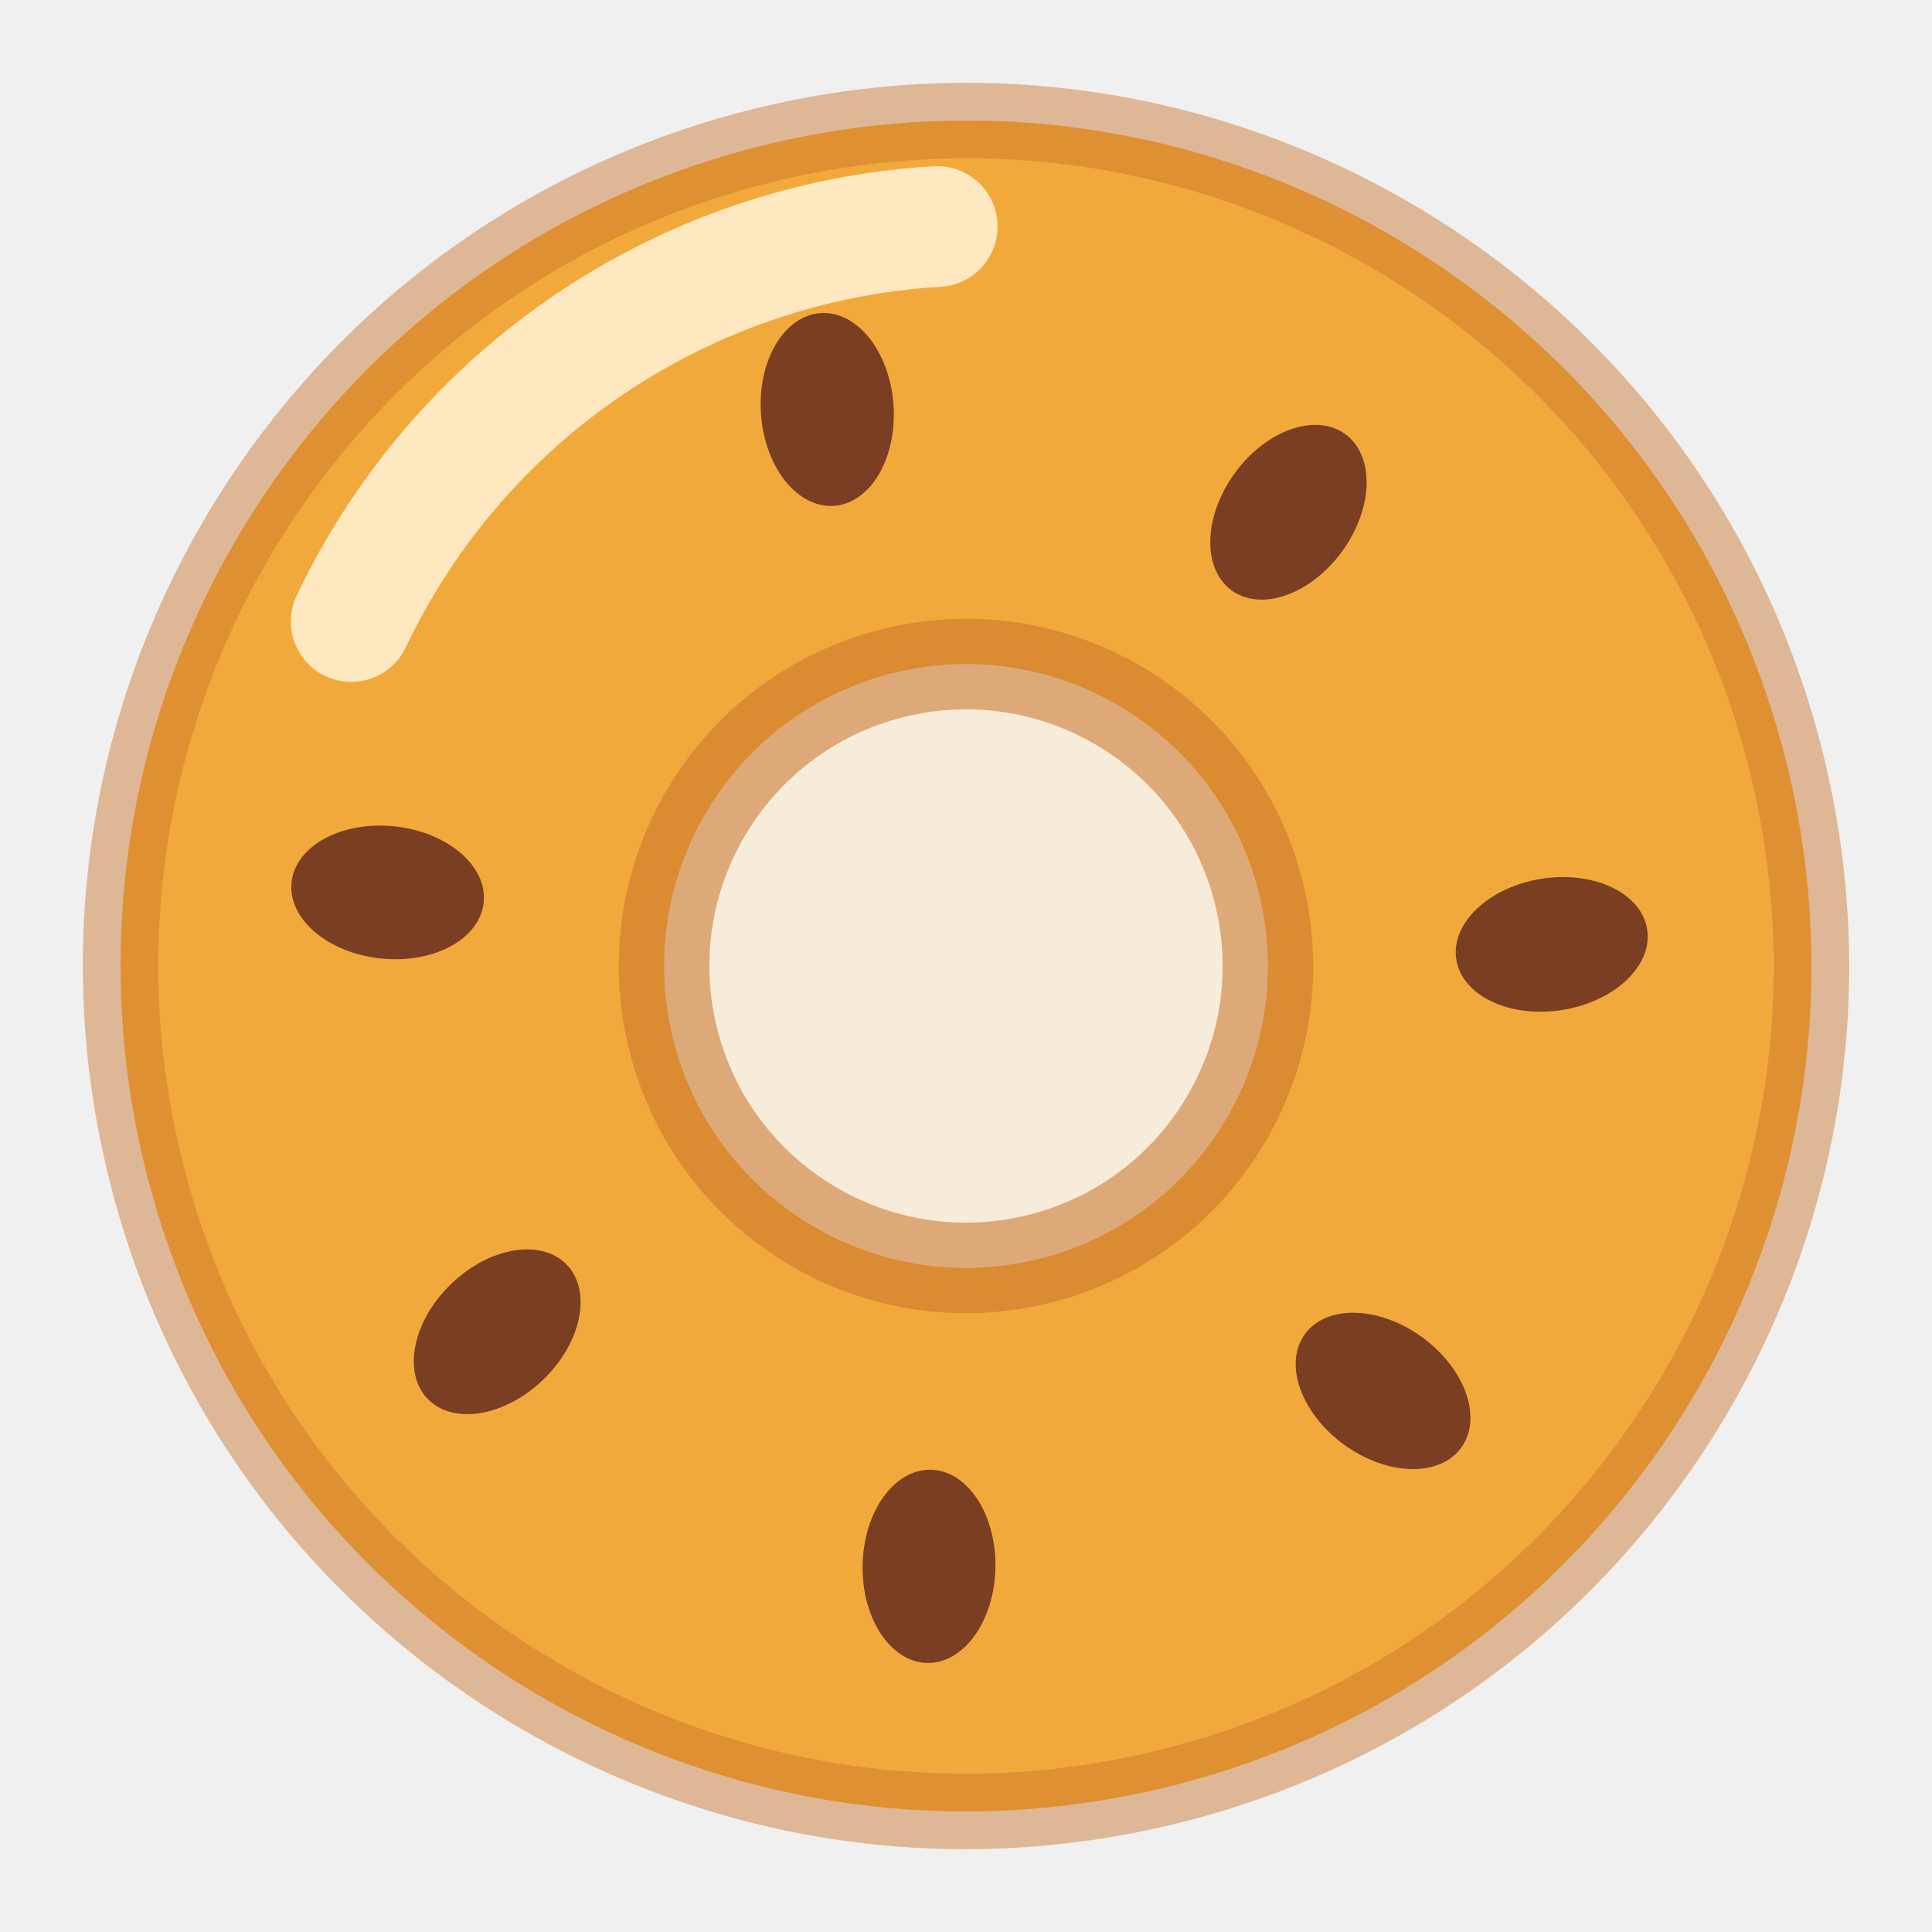
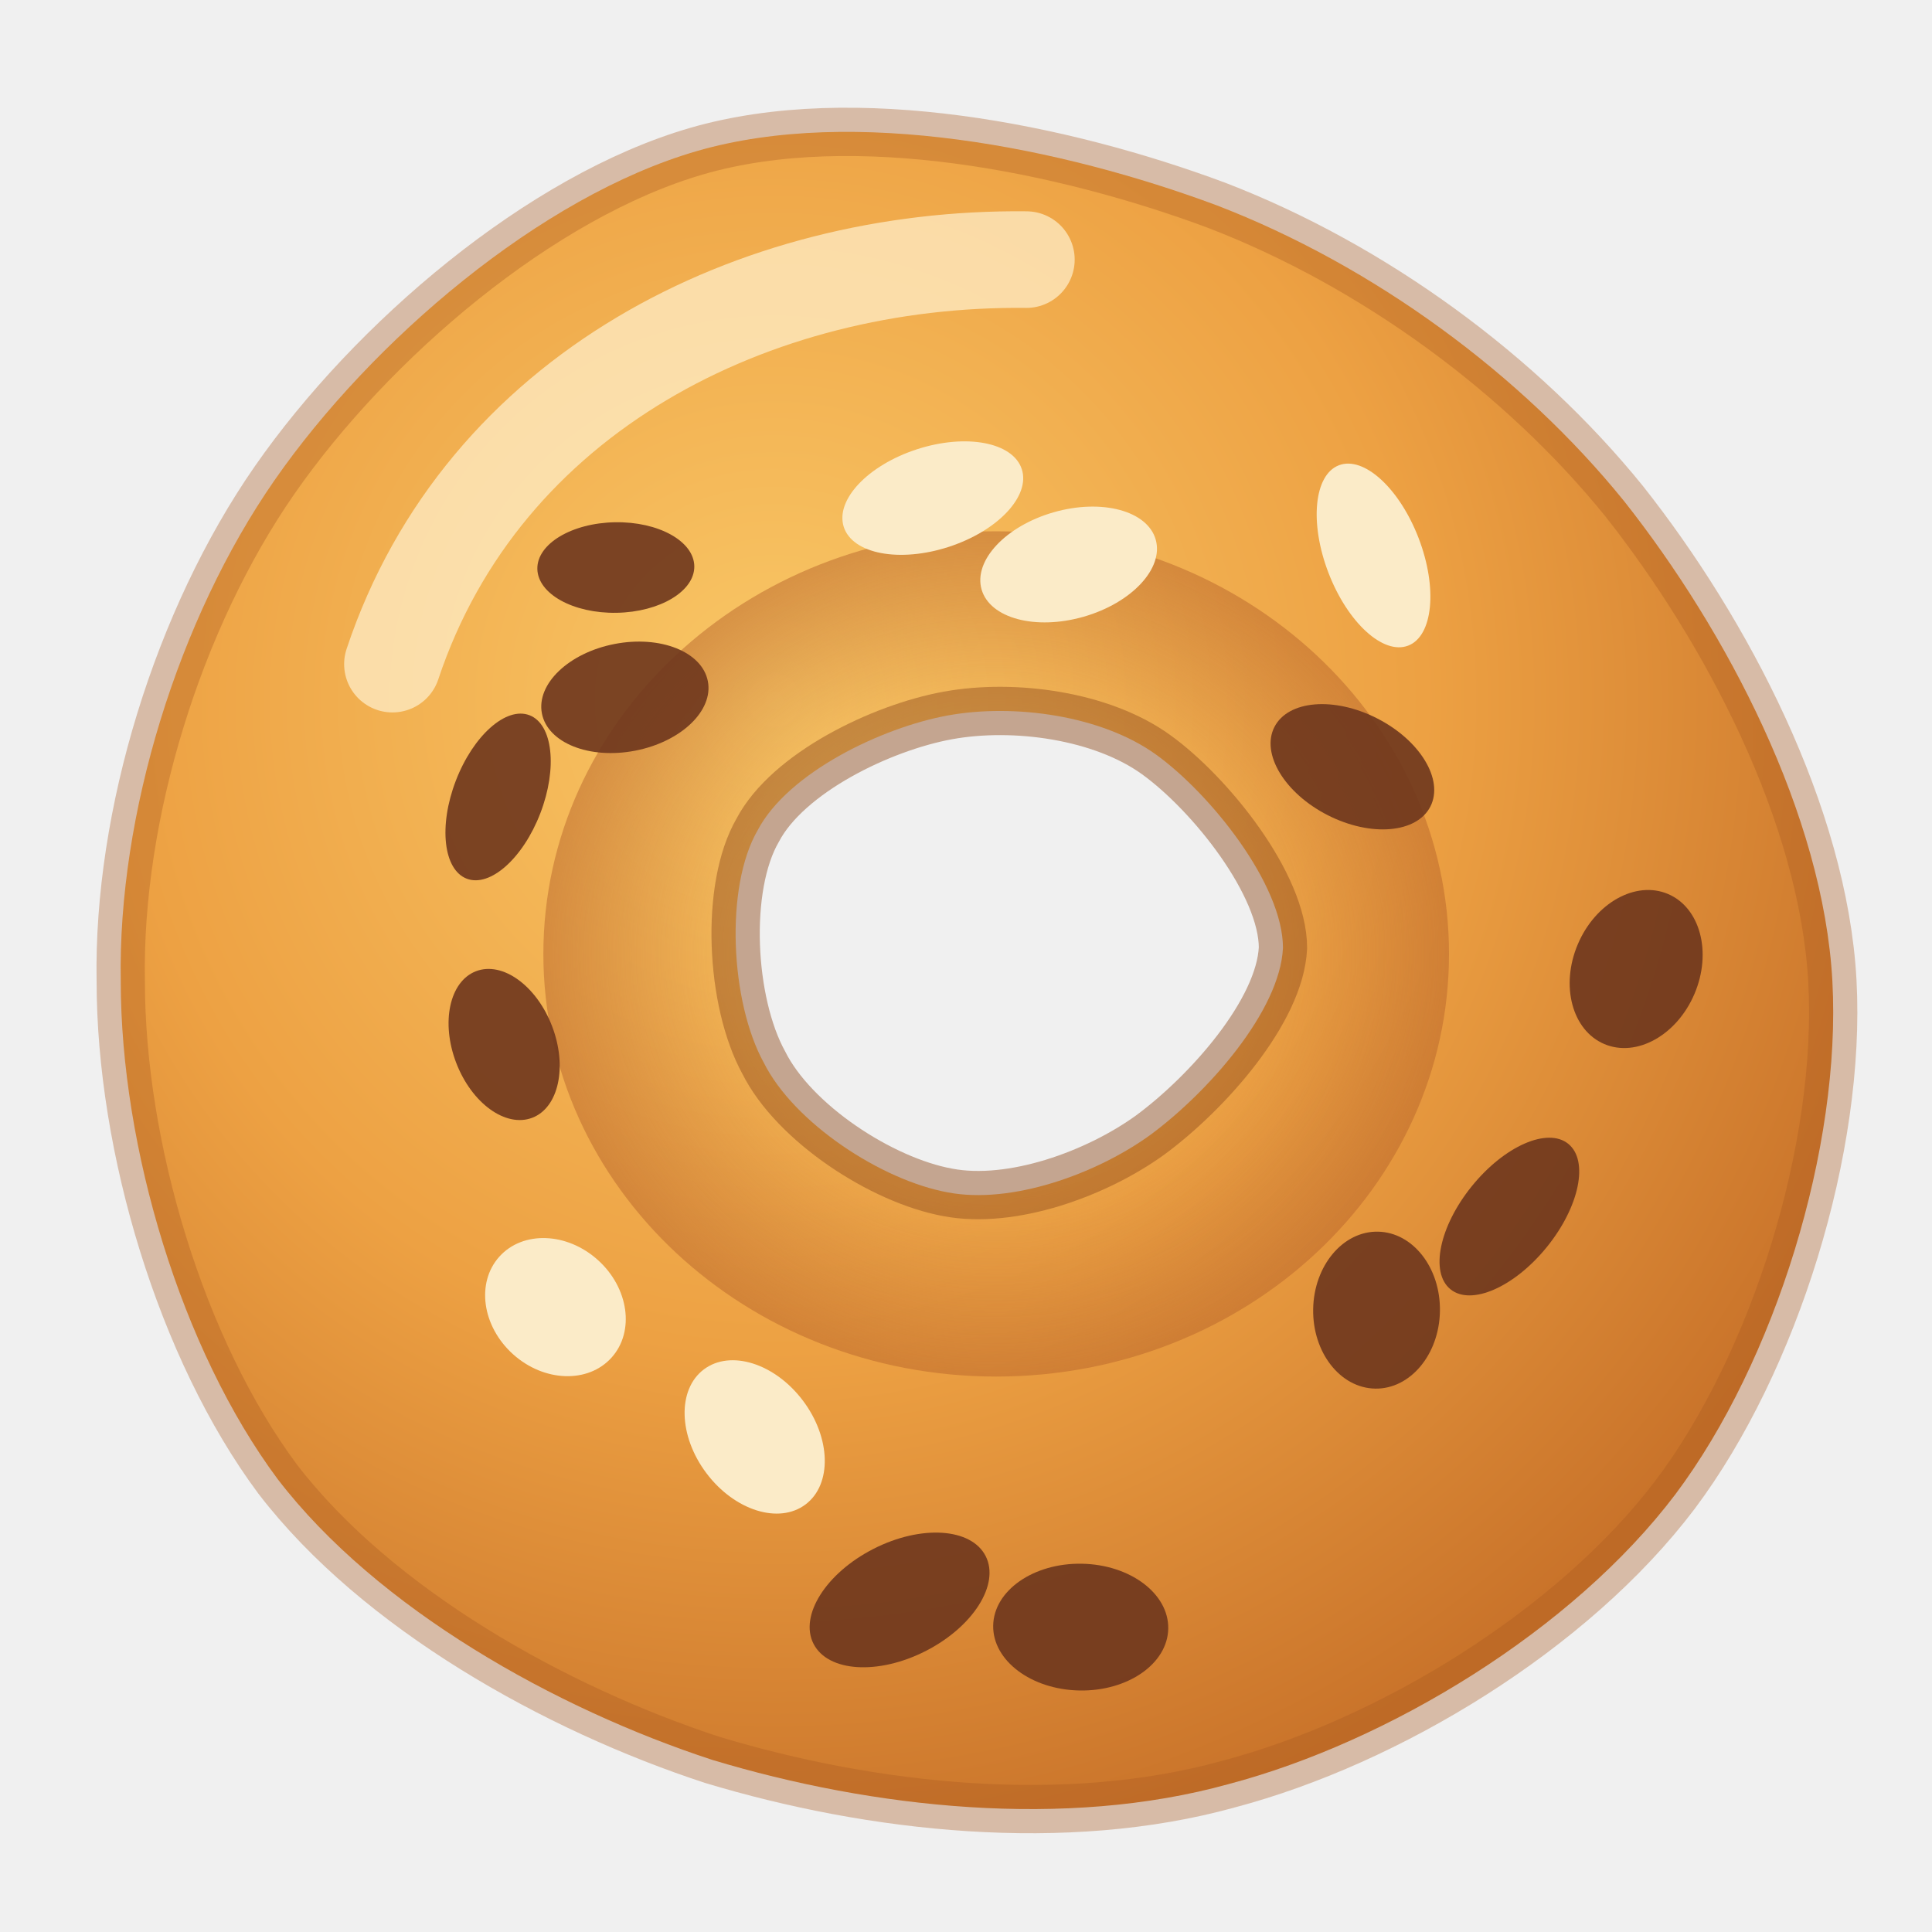
<svg xmlns="http://www.w3.org/2000/svg" viewBox="0 0 64 64">
-   <g transform="translate(32 32) rotate(-14)">
-     <circle r="28" fill="#F2A93B" />
-     <circle r="28" fill="none" stroke="#C9732A" stroke-opacity=".45" stroke-width="2.5" />
-     <circle r="10" fill="#F6ECD9" />
-     <circle r="10" fill="none" stroke="#C9732A" stroke-opacity=".55" stroke-width="3" />
-     <path d="M-17 -16 A23 23 0 0 1 5 -24" stroke="#FFF3D6" stroke-width="4" stroke-linecap="round" fill="none" opacity=".85" />
-     <g fill="#7A3E22">
-       <ellipse cx="0" cy="-19" rx="2.2" ry="3.2" transform="rotate(10 0 -19)" />
-       <ellipse cx="14" cy="-12" rx="2.2" ry="3.2" transform="rotate(50 14 -12)" />
-       <ellipse cx="19" cy="4" rx="2.2" ry="3.2" transform="rotate(95 19 4)" />
-       <ellipse cx="10" cy="17" rx="2.2" ry="3.2" transform="rotate(140 10 17)" />
-       <ellipse cx="-6" cy="19" rx="2.2" ry="3.2" transform="rotate(195 -6 19)" />
-       <ellipse cx="-18" cy="8" rx="2.2" ry="3.2" transform="rotate(240 -18 8)" />
-       <ellipse cx="-18" cy="-7" rx="2.2" ry="3.2" transform="rotate(290 -18 -7)" />
-     </g>
+   <defs>
+     <radialGradient id="crust" cx="38%" cy="34%" r="70%">
+       <stop offset="0" stop-color="#F9C766" />
+       <stop offset=".55" stop-color="#EDA143" />
+       <stop offset="1" stop-color="#C9732A" />
+     </radialGradient>
+     <radialGradient id="inner" cx="50%" cy="50%" r="50%">
+       <stop offset=".55" stop-color="#B8642A" stop-opacity="0" />
+       <stop offset="1" stop-color="#B8642A" stop-opacity=".5" />
+     </radialGradient>
+     <mask id="ring">
+       <rect width="64" height="64" fill="#fff" />
+       <path d="M42.5 31.4 C42.4 33.5 40.0 36.2 38.1 37.6 C36.3 38.9 33.5 39.9 31.4 39.5 C29.2 39.1 26.3 37.2 25.3 35.2 C24.2 33.2 24.0 29.4 25.1 27.5 C26.1 25.6 29.2 24.1 31.4 23.7 C33.6 23.3 36.5 23.7 38.3 25.0 C40.1 26.3 42.5 29.3 42.5 31.4Z" fill="#000" />
+     </mask>
+   </defs>
+   <g mask="url(#ring)">
+     <path d="M60.7 32.5 C61.0 38.0 58.8 45.1 55.5 49.5 C52.1 54.0 46.0 57.7 40.7 59.1 C35.3 60.6 28.9 59.9 23.6 58.3 C18.4 56.6 12.5 53.3 9.2 49.0 C6.0 44.7 4.0 38.0 4.0 32.5 C3.9 27.0 5.9 20.5 9.1 15.9 C12.3 11.3 17.9 6.5 23.1 5.0 C28.3 3.5 35.2 4.9 40.3 6.8 C45.5 8.8 50.4 12.4 53.8 16.6 C57.2 20.9 60.4 27.0 60.7 32.5Z" fill="url(#crust)" />
+     <path d="M60.7 32.5 C61.0 38.0 58.8 45.1 55.5 49.5 C52.1 54.0 46.0 57.7 40.7 59.1 C35.3 60.6 28.9 59.9 23.6 58.3 C18.4 56.6 12.5 53.3 9.2 49.0 C6.0 44.7 4.0 38.0 4.0 32.5 C3.9 27.0 5.9 20.5 9.1 15.9 C12.3 11.3 17.9 6.5 23.1 5.0 C28.3 3.5 35.2 4.9 40.3 6.8 C45.5 8.8 50.4 12.4 53.8 16.6 C57.2 20.9 60.4 27.0 60.7 32.5Z" fill="none" stroke="#A85A22" stroke-opacity=".35" stroke-width="1.6" />
+     <ellipse cx="33" cy="31.6" rx="15" ry="14" fill="url(#inner)" />
+     <path d="M13 22 C16 13 25 8.5 34 8.6" stroke="#FFF1CF" stroke-width="3.2" stroke-linecap="round" fill="none" opacity=".7" />
+     <ellipse cx="54.2" cy="32.1" rx="2.1" ry="2.7" transform="rotate(23 54.2 32.1)" fill="#6E371D" fill-opacity=".9" />
+     <ellipse cx="50.0" cy="40.3" rx="1.6" ry="3.1" transform="rotate(39 50.0 40.3)" fill="#6E371D" fill-opacity=".9" />
+     <ellipse cx="45.6" cy="43.4" rx="2.1" ry="2.6" transform="rotate(1 45.6 43.4)" fill="#6E371D" fill-opacity=".9" />
+     <ellipse cx="35.8" cy="53.9" rx="2.1" ry="2.9" transform="rotate(91 35.8 53.9)" fill="#6E371D" fill-opacity=".9" />
+     <ellipse cx="29.8" cy="53.0" rx="1.9" ry="3.2" transform="rotate(63 29.8 53.0)" fill="#6E371D" fill-opacity=".9" />
+     <ellipse cx="25.0" cy="47.6" rx="2.0" ry="2.8" transform="rotate(143 25.0 47.6)" fill="#FBEBC8" />
+     <ellipse cx="18.4" cy="43.3" rx="2.1" ry="2.5" transform="rotate(132 18.4 43.3)" fill="#FBEBC8" />
+     <ellipse cx="16.7" cy="34.6" rx="1.7" ry="2.6" transform="rotate(159 16.7 34.6)" fill="#6E371D" fill-opacity=".9" />
+     <ellipse cx="16.5" cy="26.4" rx="1.5" ry="2.9" transform="rotate(201 16.5 26.4)" fill="#6E371D" fill-opacity=".9" />
+     <ellipse cx="20.7" cy="23.1" rx="1.8" ry="2.8" transform="rotate(259 20.7 23.1)" fill="#6E371D" fill-opacity=".9" />
+     <ellipse cx="20.4" cy="18.8" rx="1.5" ry="2.6" transform="rotate(269 20.4 18.8)" fill="#6E371D" fill-opacity=".9" />
+     <ellipse cx="30.9" cy="16.5" rx="1.7" ry="3.1" transform="rotate(252 30.9 16.5)" fill="#FBEBC8" />
+     <ellipse cx="35.4" cy="18.7" rx="1.8" ry="3.0" transform="rotate(254 35.4 18.7)" fill="#FBEBC8" />
+     <ellipse cx="45.5" cy="18.4" rx="1.6" ry="3.2" transform="rotate(339 45.5 18.4)" fill="#FBEBC8" />
+     <ellipse cx="44.8" cy="25.4" rx="1.8" ry="2.9" transform="rotate(297 44.8 25.4)" fill="#6E371D" fill-opacity=".9" />
  </g>
+   <path d="M42.5 31.4 C42.4 33.5 40.0 36.2 38.1 37.6 C36.3 38.9 33.5 39.9 31.4 39.5 C29.2 39.1 26.3 37.2 25.3 35.2 C24.2 33.2 24.0 29.4 25.1 27.5 C26.1 25.6 29.2 24.1 31.4 23.7 C33.6 23.3 36.5 23.7 38.3 25.0 C40.1 26.3 42.5 29.3 42.5 31.4Z" fill="none" stroke="#8F4A1C" stroke-opacity=".45" stroke-width="1.6" />
</svg>
